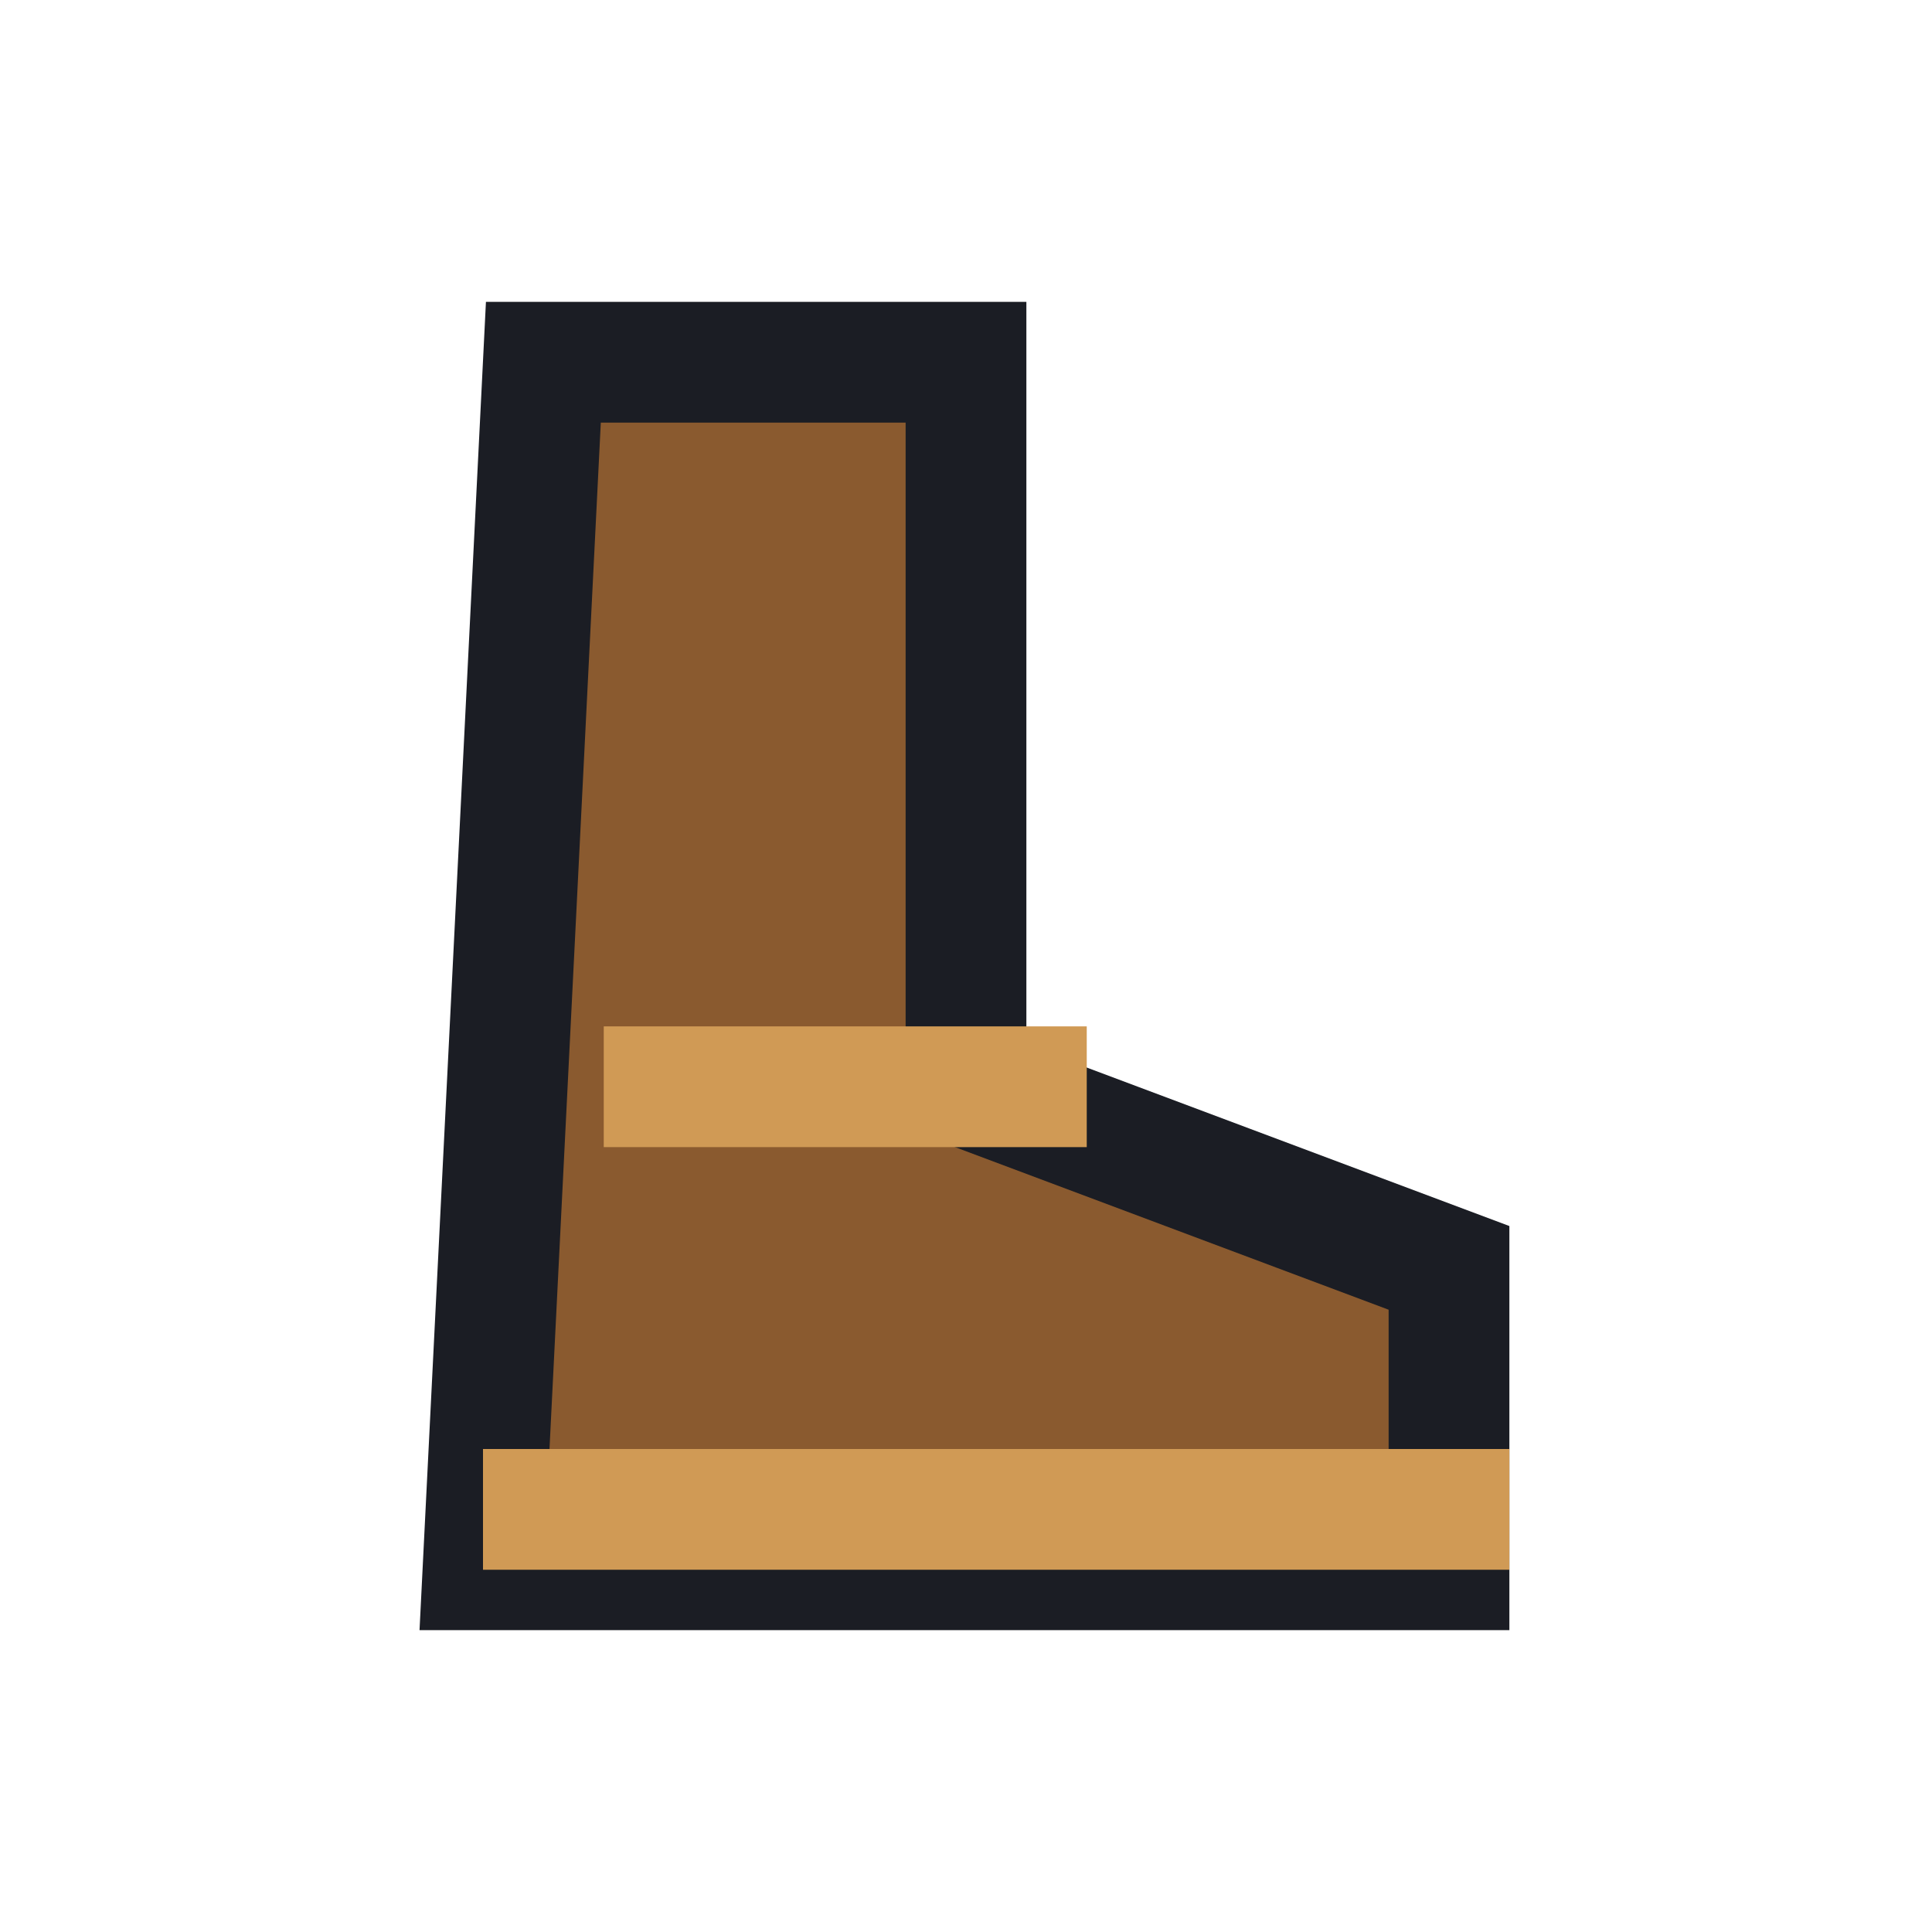
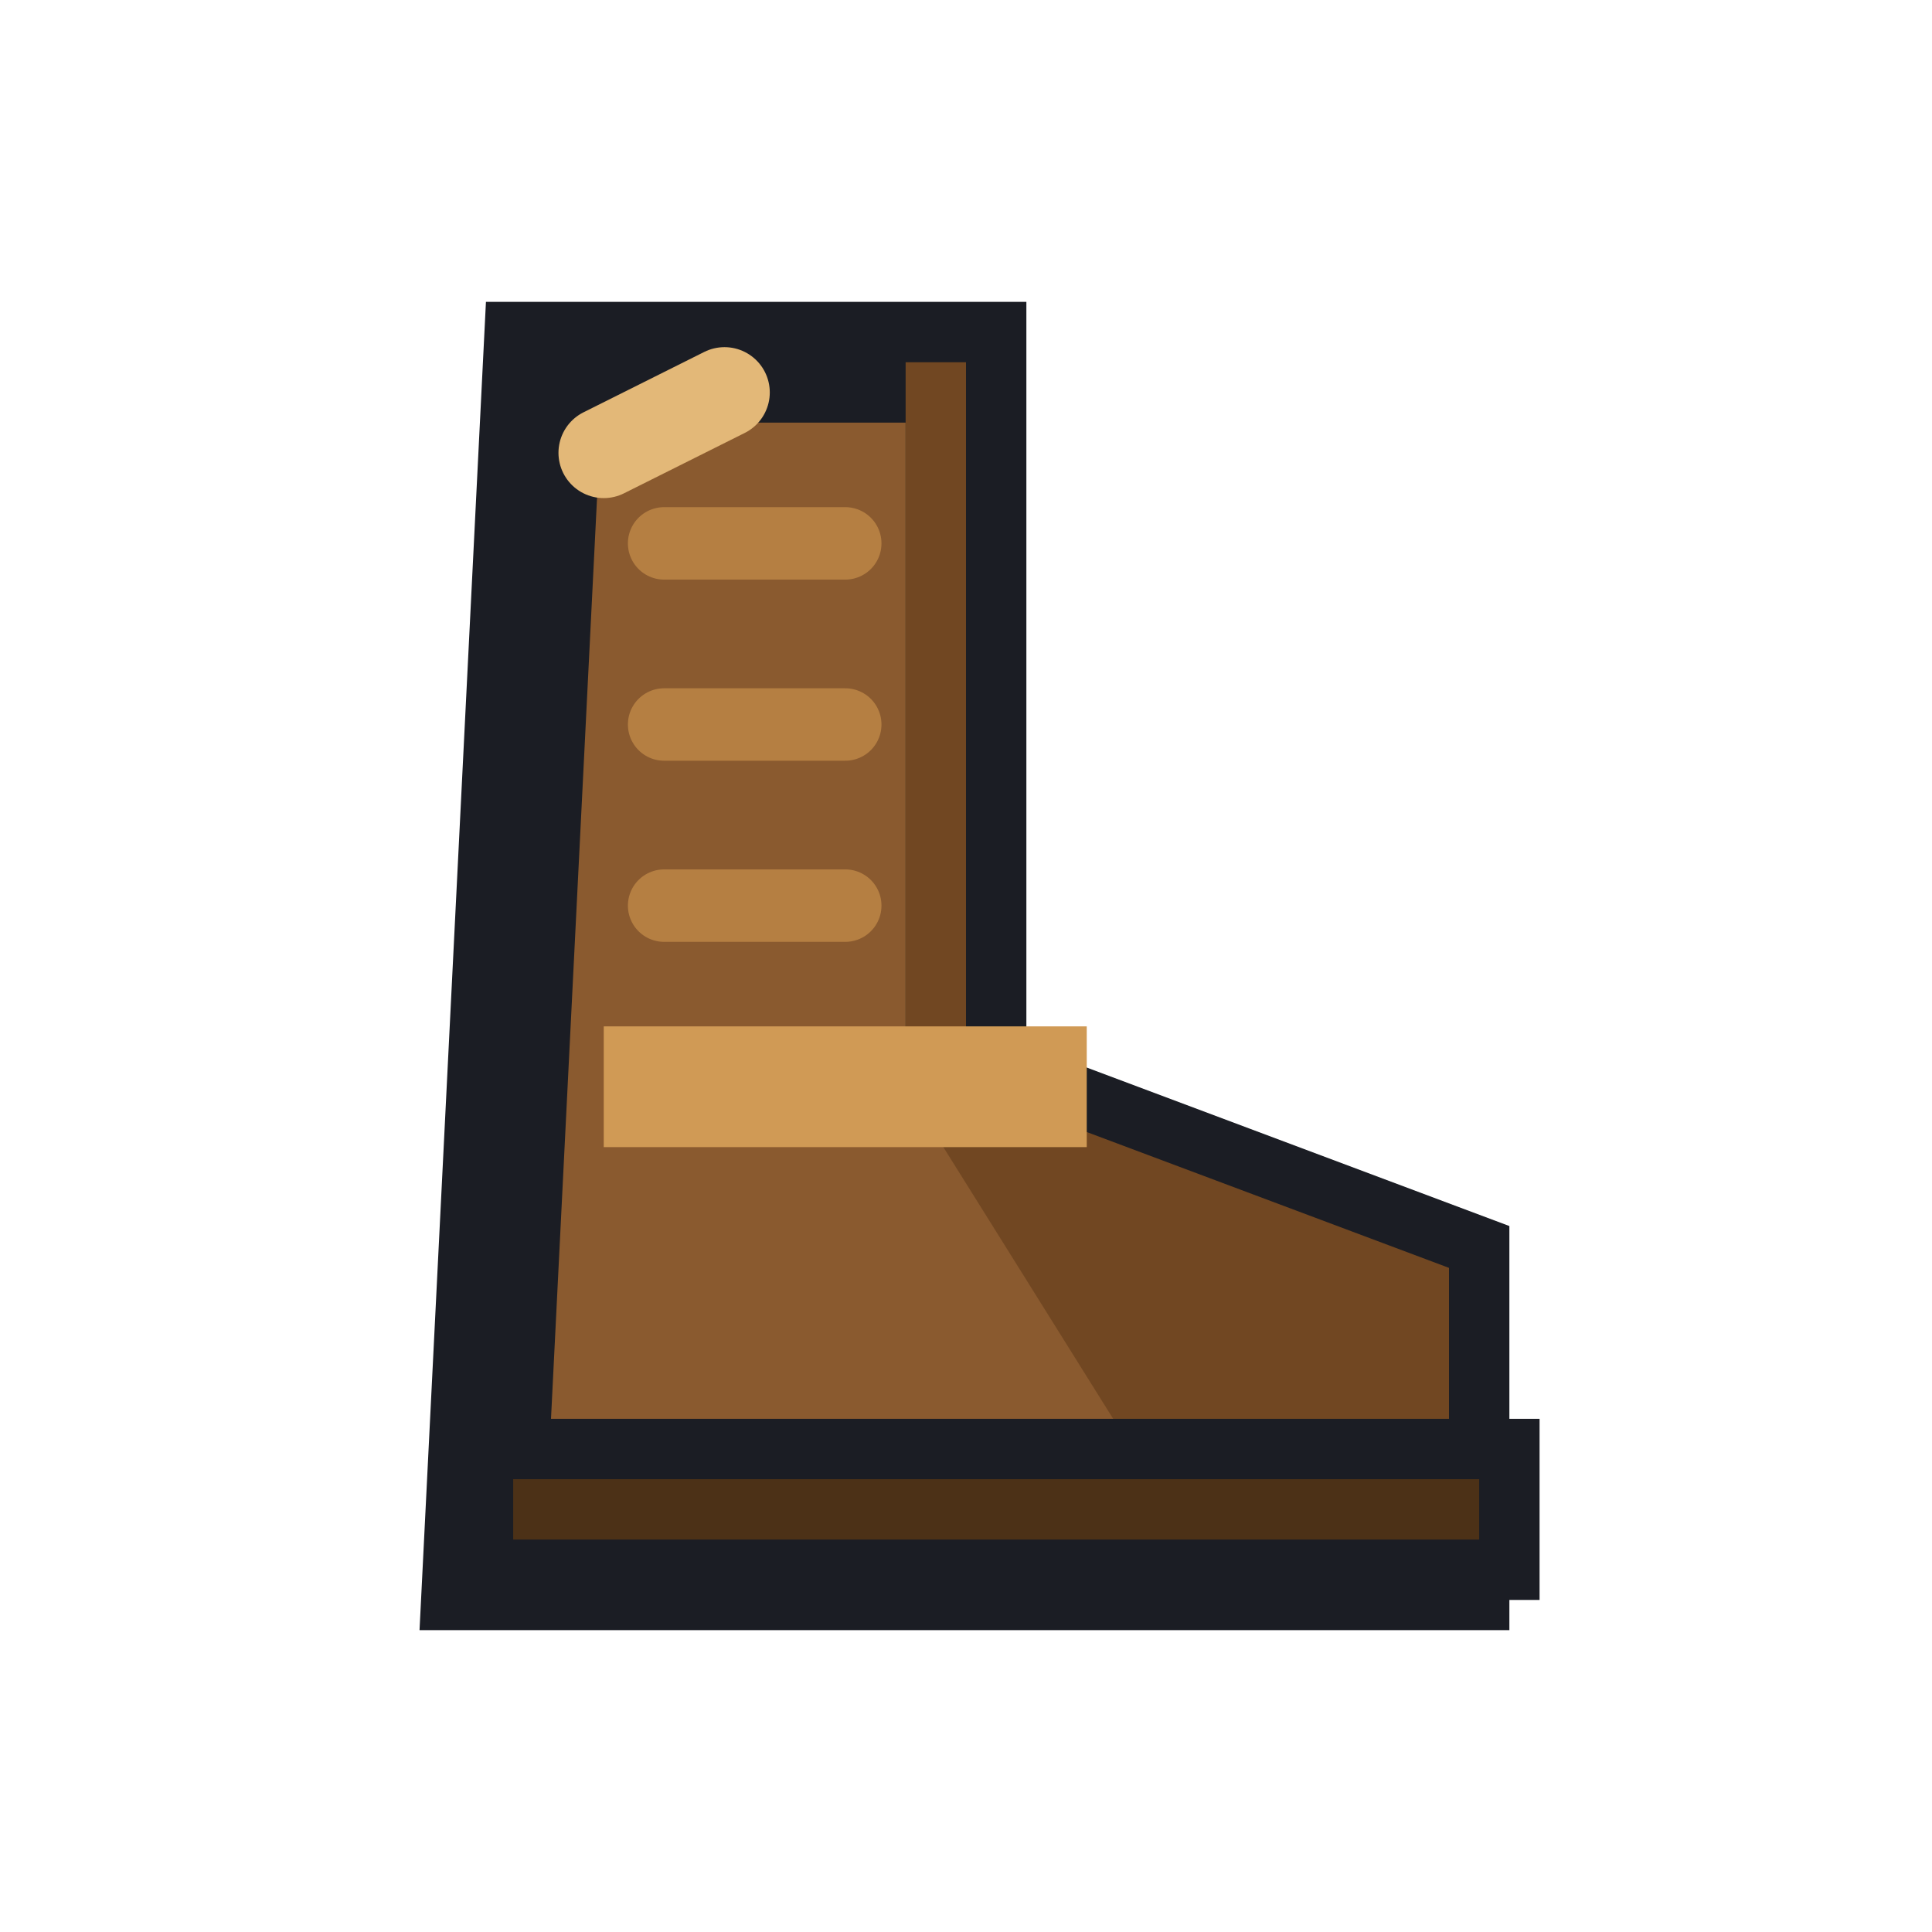
<svg xmlns="http://www.w3.org/2000/svg" width="32" height="32" viewBox="0 0 32 32">
  <rect width="32" height="32" fill="none" />
  <path d="M9 6h7v12l8 3v5H8l1-20z" fill="#8a5a2f" stroke="#1b1d24" stroke-width="2" />
+   <path d="M16 6v12l8 3v5h-4l-5-8V6z" fill="#714722" />
  <path d="M10 18h8M8 25h17" stroke="#d09a55" stroke-width="2" />
+   <path d="M8 24h17v2H8z" fill="#4c3117" stroke="#1b1d24" stroke-width="1" />
+   <path d="M11 9h3M11 12h3M11 15h3" stroke="#b57f42" stroke-width="1.2" stroke-linecap="round" />
+   <path d="M10 7.5l2-1" stroke="#e3b878" stroke-width="1.5" stroke-linecap="round" />
</svg>
